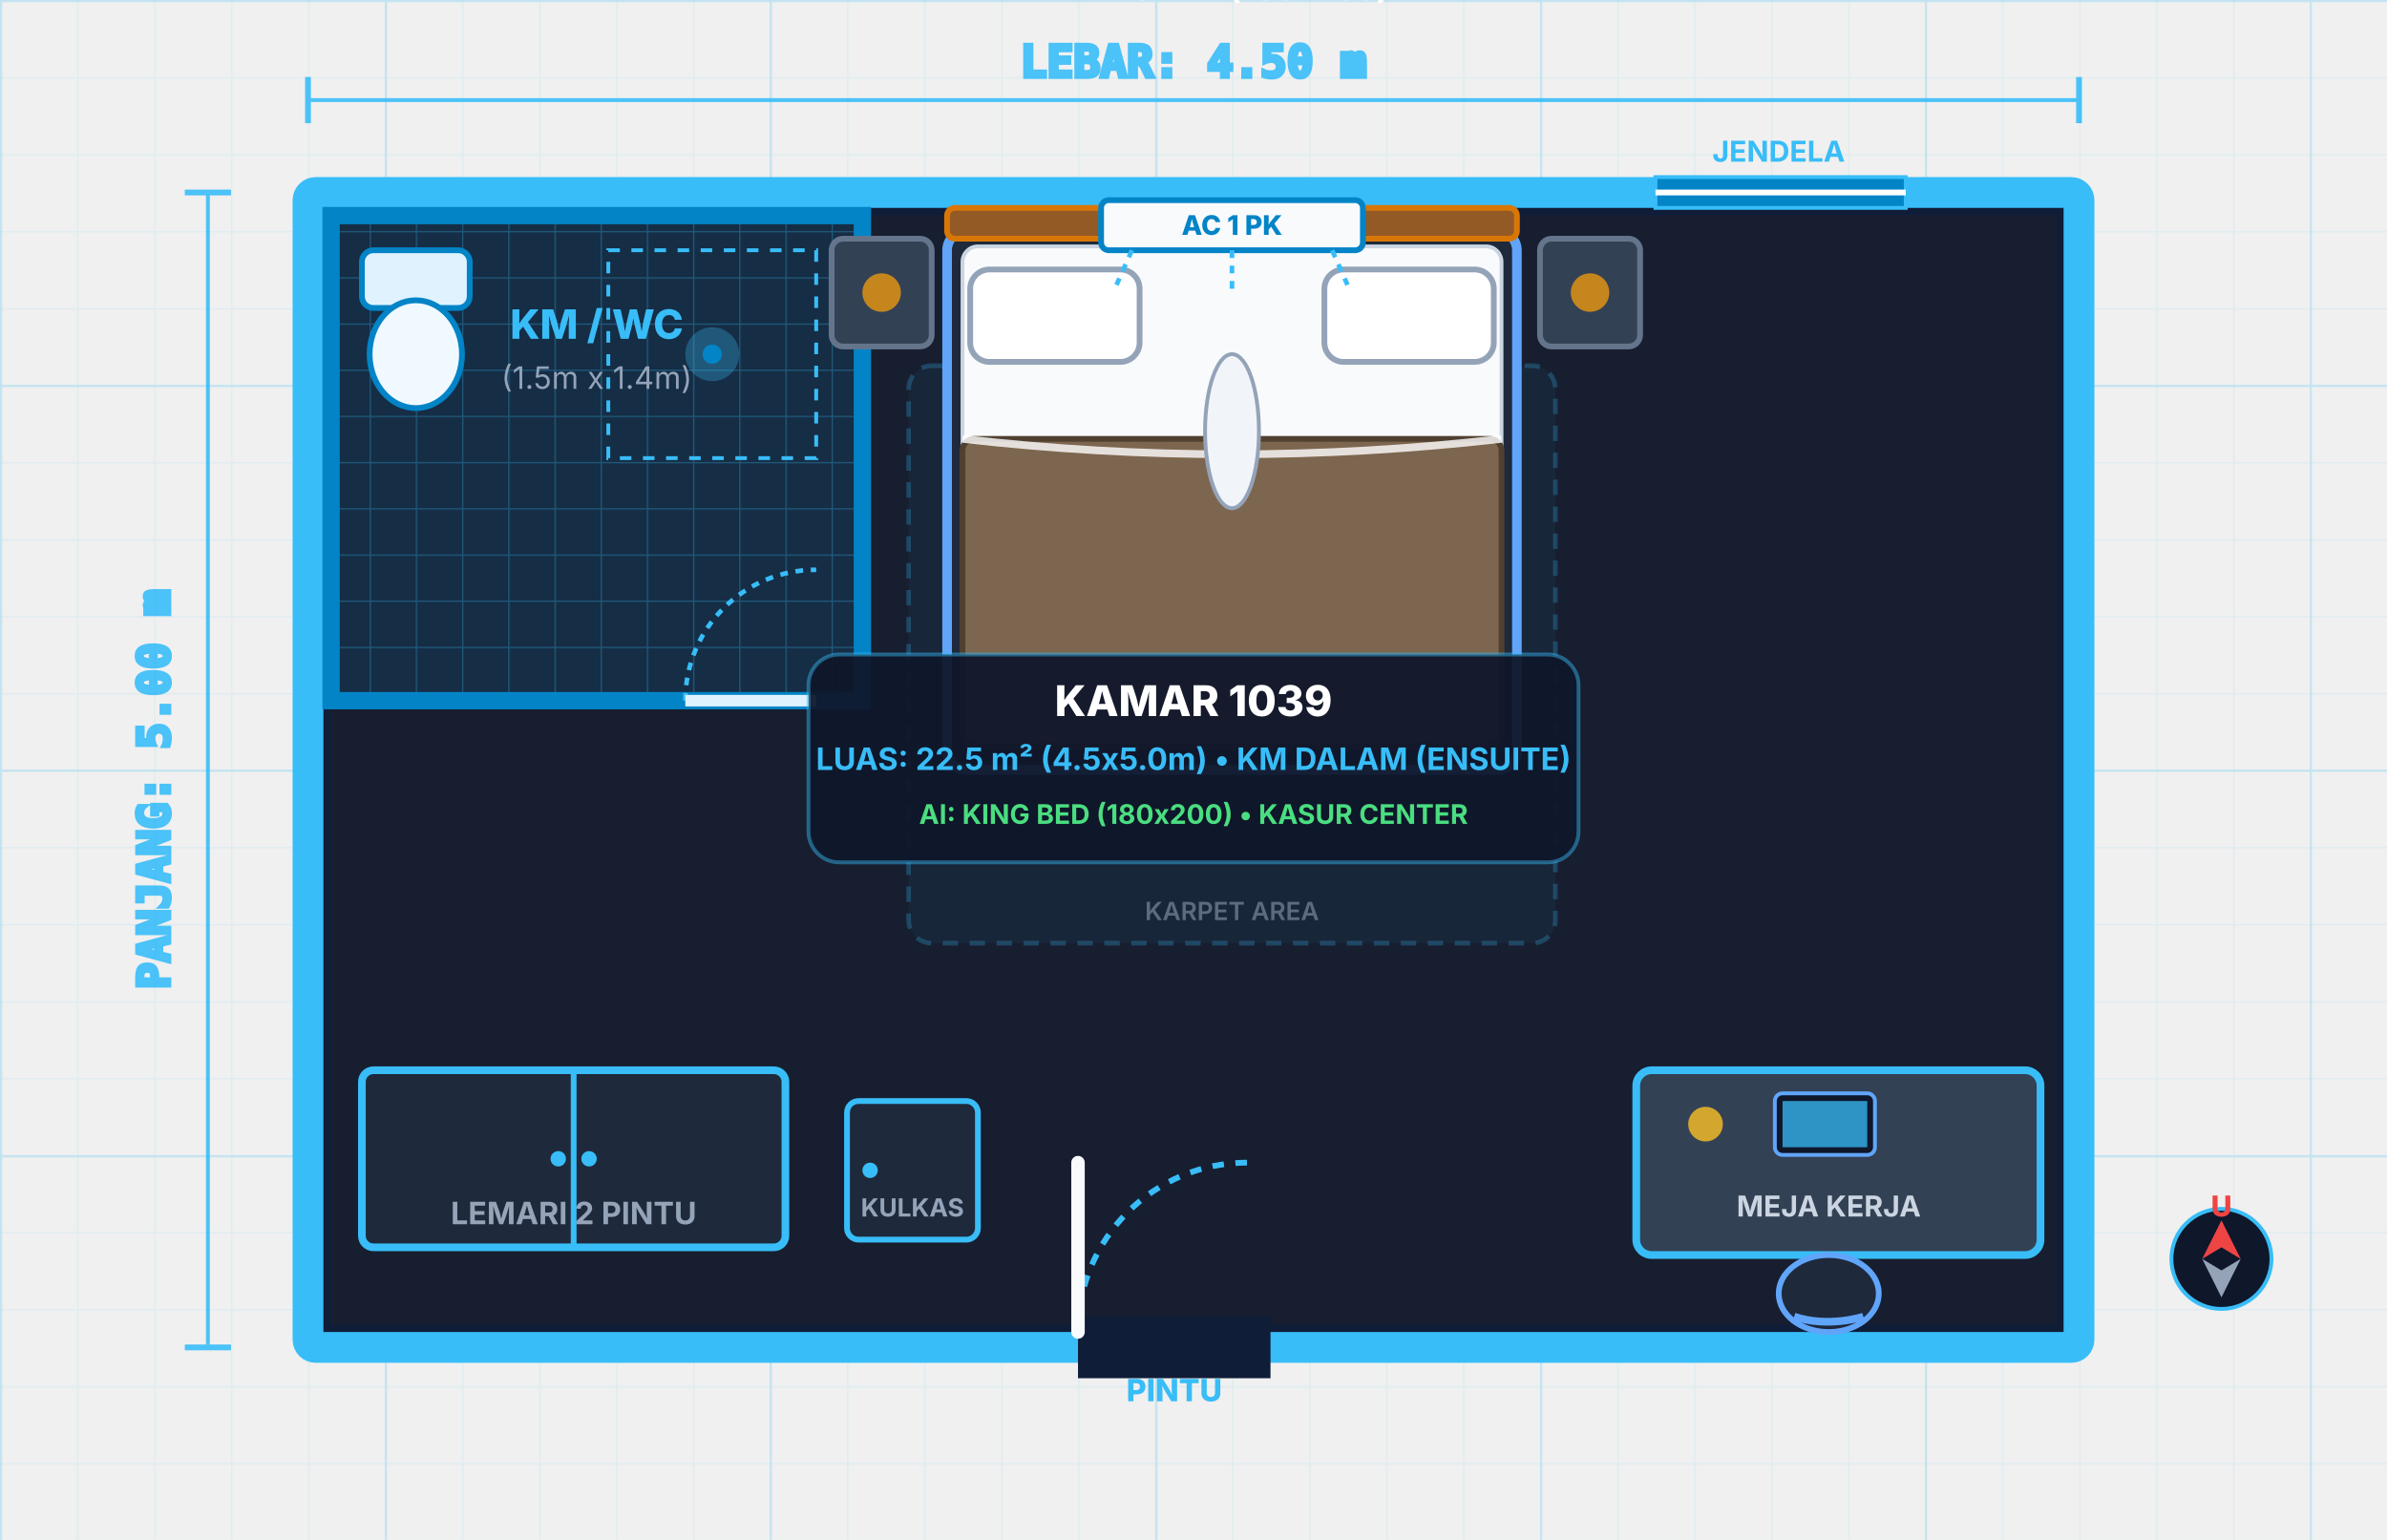
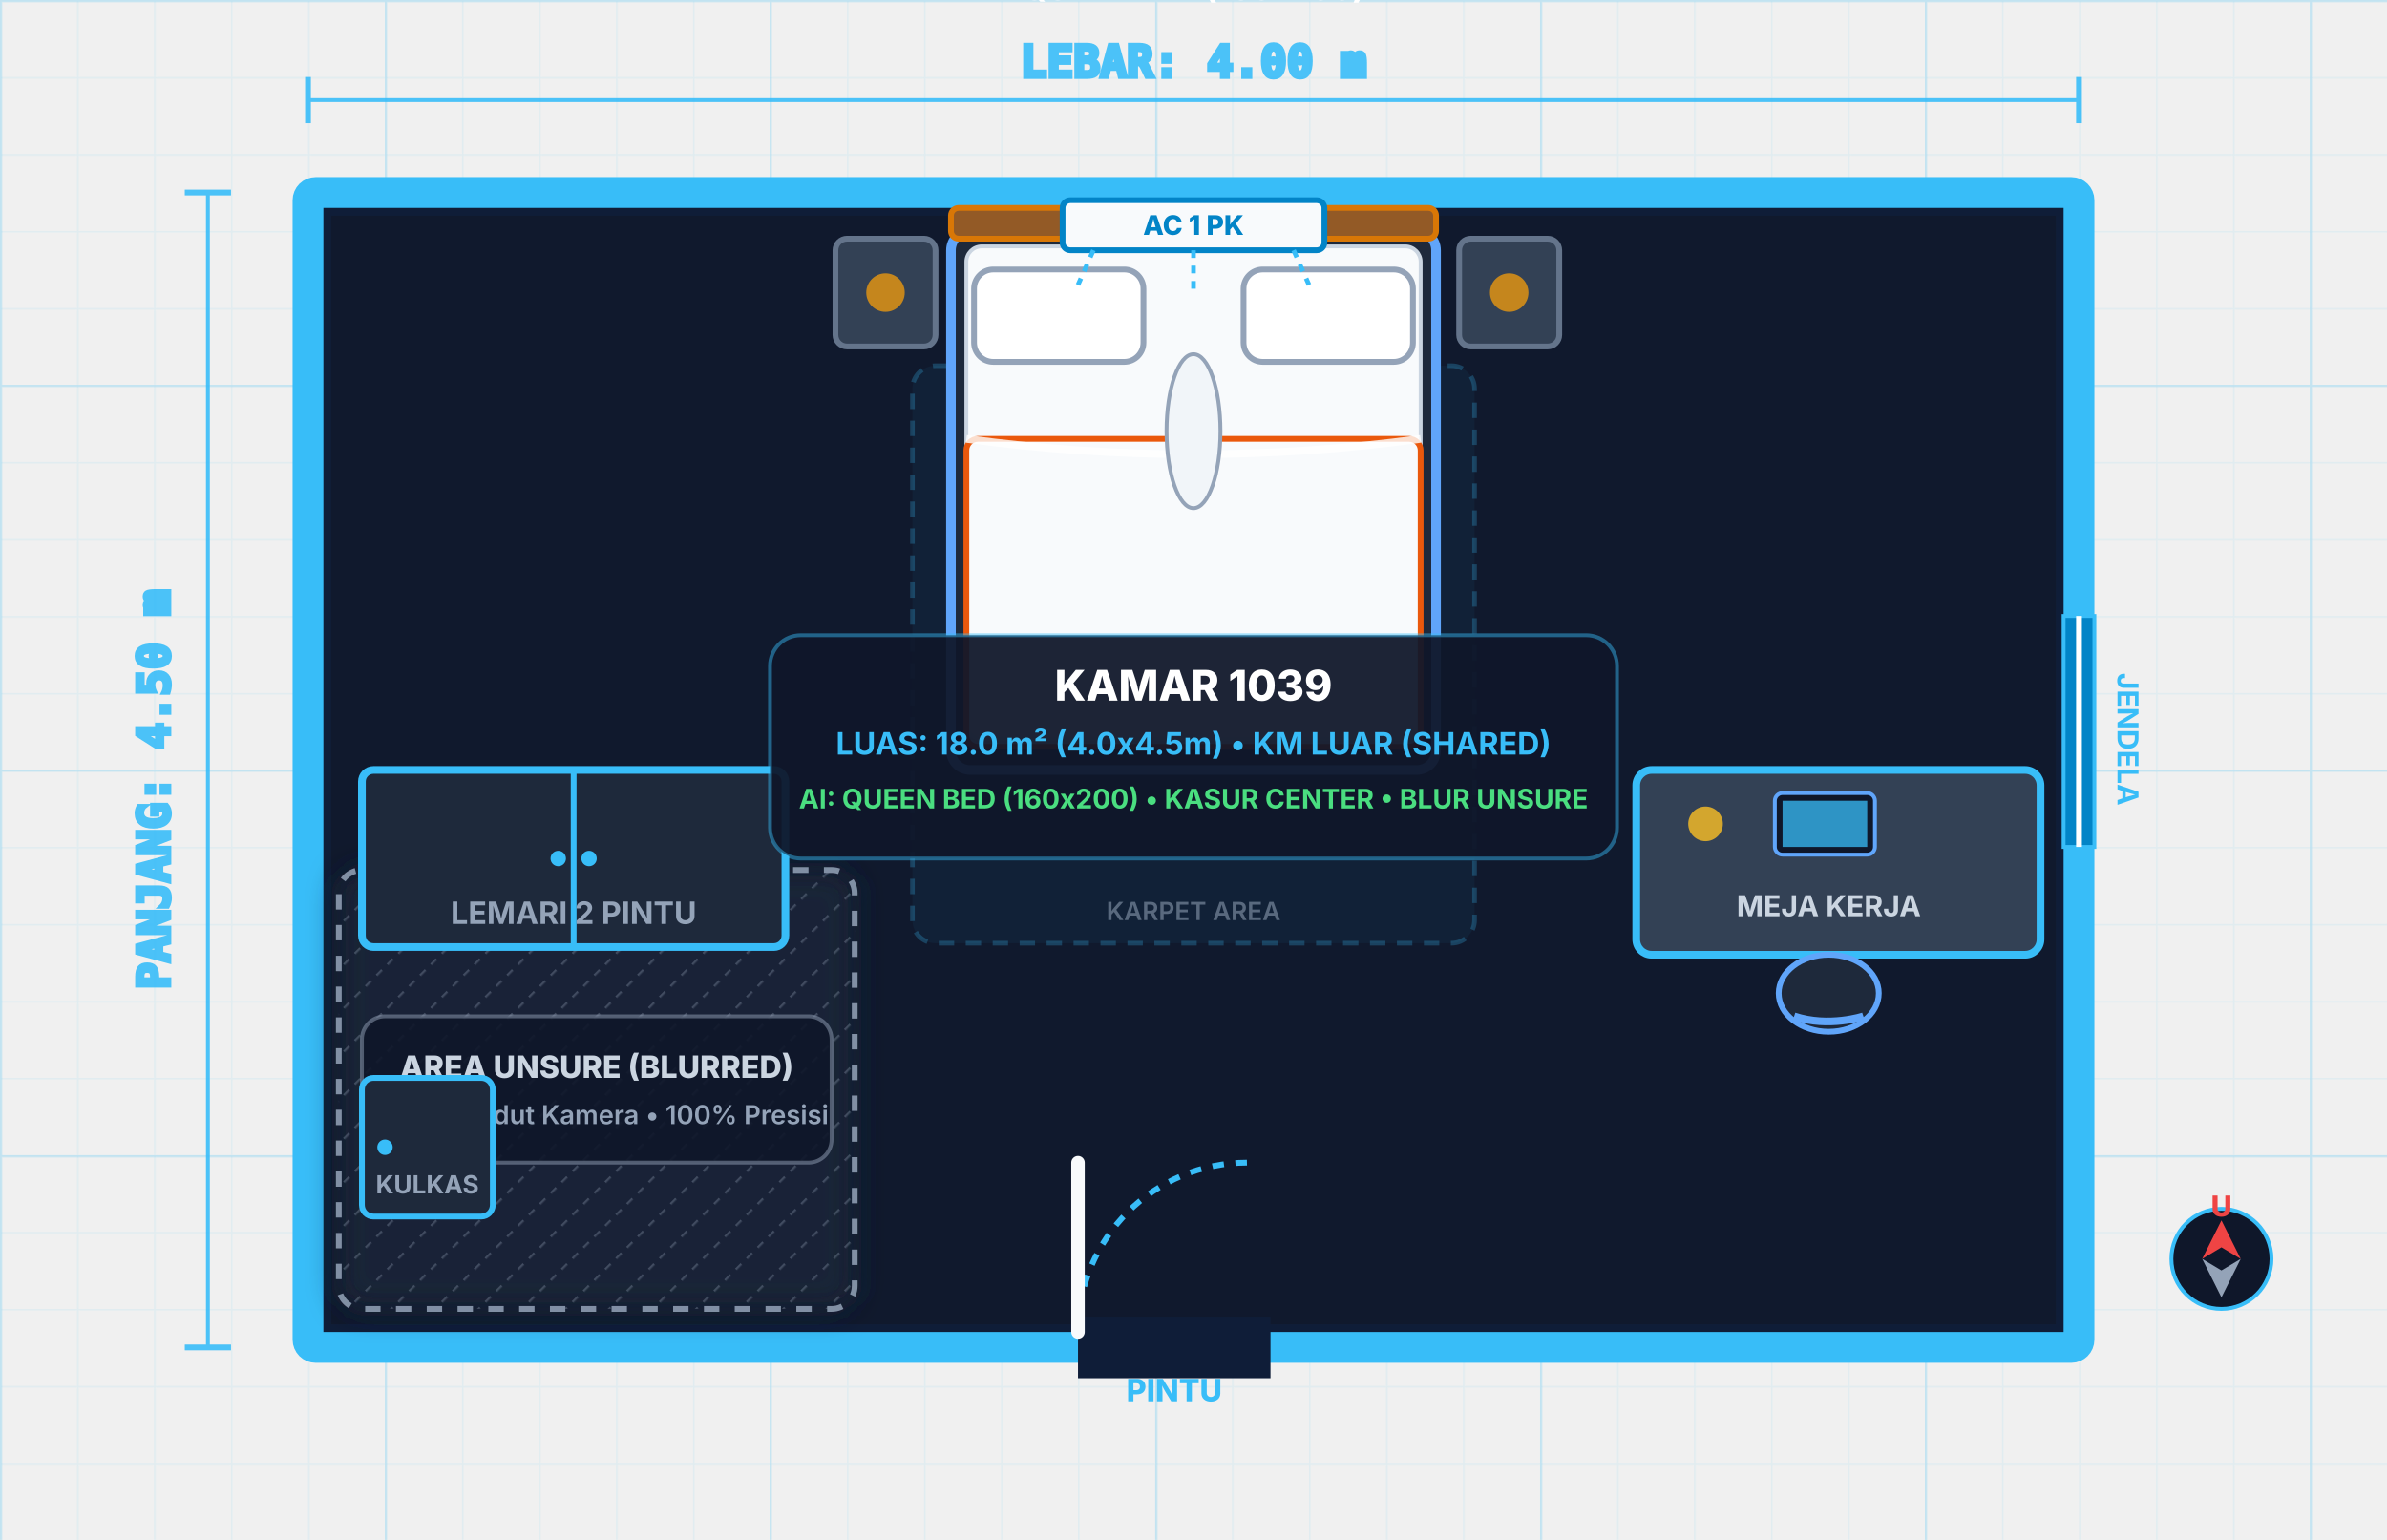
<svg xmlns="http://www.w3.org/2000/svg" viewBox="0 0 620 400" width="100%" height="100%" style="background:#0b1329; border-radius:12px; font-family:'Inter',system-ui,sans-serif;">
  <defs>
    <pattern id="grid_s_489" width="20" height="20" patternUnits="userSpaceOnUse">
      <path d="M 20 0 L 0 0 0 20" fill="none" stroke="rgba(56, 189, 248, 0.08)" stroke-width="0.8" />
    </pattern>
    <pattern id="grid_m_489" width="100" height="100" patternUnits="userSpaceOnUse">
      <path d="M 100 0 L 0 0 0 100" fill="none" stroke="rgba(56, 189, 248, 0.18)" stroke-width="1.2" />
    </pattern>
    <pattern id="tile_489" width="12" height="12" patternUnits="userSpaceOnUse">
      <rect width="12" height="12" fill="rgba(14, 165, 233, 0.12)" />
      <path d="M 12 0 L 0 0 0 12" fill="none" stroke="rgba(56, 189, 248, 0.28)" stroke-width="0.7" />
    </pattern>
+     <filter id="unsure_blur_489" x="-20%" y="-20%" width="140%" height="140%">
+       <feGaussianBlur stdDeviation="3.8" />
+     </filter>
+     <pattern id="unsure_hatch_489" width="8" height="8" patternTransform="rotate(45 0 0)" patternUnits="userSpaceOnUse">
+       <line x1="0" y1="0" x2="0" y2="8" stroke="rgba(148, 163, 184, 0.35)" stroke-width="1.2" stroke-dasharray="2 2" />
+     </pattern>
  </defs>
  <rect width="620" height="400" fill="url(#grid_s_489)" />
  <rect width="620" height="400" fill="url(#grid_m_489)" />
  <g stroke="#38bdf8" stroke-width="1" opacity="0.9">
    <line x1="80" y1="26" x2="540" y2="26" />
    <line x1="80" y1="20" x2="80" y2="32" stroke-width="1.5" />
    <line x1="540" y1="20" x2="540" y2="32" stroke-width="1.5" />
    <text x="310" y="20" fill="#38bdf8" font-size="11.5" font-weight="700" text-anchor="middle" font-family="monospace">
-       LEBAR: 4.50 m
+       LEBAR: 4.00 m
    </text>
  </g>
  <g stroke="#38bdf8" stroke-width="1" opacity="0.9">
    <line x1="54" y1="50" x2="54" y2="350" />
    <line x1="48" y1="50" x2="60" y2="50" stroke-width="1.5" />
    <line x1="48" y1="350" x2="60" y2="350" stroke-width="1.5" />
    <text x="44" y="205" fill="#38bdf8" font-size="11.5" font-weight="700" text-anchor="middle" font-family="monospace" transform="rotate(-90 44 205)">
-       PANJANG: 5.00 m
+       PANJANG: 4.50 m
    </text>
  </g>
  <rect x="80" y="50" width="460" height="300" fill="#0f1d38" stroke="#38bdf8" stroke-width="8" rx="2" />
-   <rect x="86" y="56" width="448" height="288" fill="#a17e56" opacity="0.22" />
+   <rect x="86" y="56" width="448" height="288" fill="#1e293b" opacity="0.22" />
  <rect x="86" y="56" width="448" height="288" fill="rgba(15, 23, 42, 0.75)" />
  <g>
-     <rect x="86" y="56" width="138" height="126" fill="url(#tile_489)" stroke="#0284c7" stroke-width="4.5" />
-     <text x="155" y="88" fill="#38bdf8" font-size="10.5" font-weight="800" text-anchor="middle">KM / WC</text>
-     <text x="155" y="101" fill="#94a3b8" font-size="8" text-anchor="middle">(1.5m x 1.4m)</text>
-     <rect x="94" y="65" width="28" height="15" rx="3" fill="#e0f2fe" stroke="#0284c7" stroke-width="1.5" />
-     <ellipse cx="108" cy="92" rx="12" ry="14" fill="#f0f9ff" stroke="#0284c7" stroke-width="1.5" />
-     <rect x="158" y="65" width="54" height="54" fill="none" stroke="#38bdf8" stroke-width="1" stroke-dasharray="3 3" />
-     <circle cx="185" cy="92" r="7" fill="#38bdf8" opacity="0.3" />
-     <circle cx="185" cy="92" r="2.5" fill="#0284c7" />
-     <path d="M 178 182 A 34 34 0 0 1 212 148" fill="none" stroke="#38bdf8" stroke-width="1.2" stroke-dasharray="2 2" />
-     <line x1="178" y1="182" x2="212" y2="182" stroke="#e0f2fe" stroke-width="3" />
+     <rect x="88" y="226" width="134" height="114" rx="6" fill="rgba(30, 41, 59, 0.75)" filter="url(#unsure_blur_489)" />
+     <rect x="88" y="226" width="134" height="114" rx="6" fill="url(#unsure_hatch_489)" stroke="#94a3b8" stroke-width="1.5" stroke-dasharray="4 4" opacity="0.85" />
+     <rect x="94" y="264" width="122" height="38" rx="6" fill="rgba(15, 23, 42, 0.9)" stroke="rgba(148, 163, 184, 0.5)" stroke-width="1" />
+     <text x="155.0" y="280" fill="#cbd5e1" font-size="8" font-weight="800" text-anchor="middle">AREA UNSURE (BLURRED)</text>
+     <text x="155.0" y="292" fill="#94a3b8" font-size="6.8" font-weight="600" text-anchor="middle">Di Luar Sudut Kamera • 100% Presisi</text>
  </g>
  <g>
-     <rect x="236" y="95" width="168" height="150" rx="6" fill="rgba(56, 189, 248, 0.05)" stroke="rgba(56, 189, 248, 0.25)" stroke-width="1.2" stroke-dasharray="4 3" />
-     <text x="320.0" y="239" fill="rgba(148, 163, 184, 0.55)" font-size="6.5" font-weight="600" text-anchor="middle">KARPET AREA</text>
+     <rect x="237" y="95" width="146" height="150" rx="6" fill="rgba(56, 189, 248, 0.05)" stroke="rgba(56, 189, 248, 0.25)" stroke-width="1.2" stroke-dasharray="4 3" />
+     <text x="310.0" y="239" fill="rgba(148, 163, 184, 0.55)" font-size="6.5" font-weight="600" text-anchor="middle">KARPET AREA</text>
  </g>
  <g>
-     <rect x="246" y="60" width="148" height="140" rx="5" fill="#1e293b" stroke="#60a5fa" stroke-width="2.5" />
-     <rect x="246" y="54" width="148" height="8" rx="2" fill="#935a26" stroke="#d97706" stroke-width="1.5" />
-     <rect x="250" y="64" width="140" height="128" rx="4" fill="#f8fafc" stroke="#cbd5e1" stroke-width="1" />
-     <rect x="250" y="114" width="140" height="80" rx="3" fill="#775f47" stroke="#504030" stroke-width="1.5" fill-opacity="0.95" />
-     <path d="M 250 114 Q 320.0 122 390 114" fill="none" stroke="#ffffff" stroke-width="2" opacity="0.8" />
-     <rect x="252" y="70" width="44" height="24" rx="5" fill="#ffffff" stroke="#94a3b8" stroke-width="1.5" />
-     <rect x="344" y="70" width="44" height="24" rx="5" fill="#ffffff" stroke="#94a3b8" stroke-width="1.5" />
-     <ellipse cx="320.0" cy="112" rx="7" ry="20" fill="#f1f5f9" stroke="#94a3b8" stroke-width="1" />
-     <text x="320.0" cy="160" fill="#ffffff" font-size="8" font-weight="800" text-anchor="middle">KING BED (180x200)</text>
+     <rect x="247" y="60" width="126" height="140" rx="5" fill="#1e293b" stroke="#60a5fa" stroke-width="2.5" />
+     <rect x="247" y="54" width="126" height="8" rx="2" fill="#935a26" stroke="#d97706" stroke-width="1.5" />
+     <rect x="251" y="64" width="118" height="128" rx="4" fill="#f8fafc" stroke="#cbd5e1" stroke-width="1" />
+     <rect x="251" y="114" width="118" height="80" rx="3" fill="#f8fafc" stroke="#ea580c" stroke-width="1.5" fill-opacity="0.95" />
+     <path d="M 251 114 Q 310.0 122 369 114" fill="none" stroke="#ffffff" stroke-width="2" opacity="0.8" />
+     <rect x="253" y="70" width="44" height="24" rx="5" fill="#ffffff" stroke="#94a3b8" stroke-width="1.5" />
+     <rect x="323" y="70" width="44" height="24" rx="5" fill="#ffffff" stroke="#94a3b8" stroke-width="1.5" />
+     <ellipse cx="310.0" cy="112" rx="7" ry="20" fill="#f1f5f9" stroke="#94a3b8" stroke-width="1" />
+     <text x="310.0" cy="160" fill="#ffffff" font-size="8" font-weight="800" text-anchor="middle">QUEEN BED (160x200)</text>
  </g>
-   <rect x="216" y="62" width="26" height="28" rx="3" fill="#334155" stroke="#64748b" stroke-width="1.5" />
-   <circle cx="229" cy="76" r="5" fill="#f59e0b" opacity="0.75" />
-   <rect x="400" y="62" width="26" height="28" rx="3" fill="#334155" stroke="#64748b" stroke-width="1.5" />
-   <circle cx="413" cy="76" r="5" fill="#f59e0b" opacity="0.75" />
+   <rect x="217" y="62" width="26" height="28" rx="3" fill="#334155" stroke="#64748b" stroke-width="1.5" />
+   <circle cx="230" cy="76" r="5" fill="#f59e0b" opacity="0.75" />
+   <rect x="379" y="62" width="26" height="28" rx="3" fill="#334155" stroke="#64748b" stroke-width="1.5" />
+   <circle cx="392" cy="76" r="5" fill="#f59e0b" opacity="0.75" />
  <g>
-     <rect x="94" y="278" width="110" height="46" rx="3" fill="#1e293b" stroke="#38bdf8" stroke-width="2" />
-     <line x1="149" y1="278" x2="149" y2="324" stroke="#38bdf8" stroke-width="1.5" />
-     <circle cx="145" cy="301" r="2" fill="#38bdf8" />
-     <circle cx="153" cy="301" r="2" fill="#38bdf8" />
-     <text x="149" y="318" fill="#94a3b8" font-size="8" font-weight="700" text-anchor="middle">LEMARI 2 PINTU</text>
+     <rect x="94" y="200" width="110" height="46" rx="3" fill="#1e293b" stroke="#38bdf8" stroke-width="2" />
+     <line x1="149" y1="200" x2="149" y2="246" stroke="#38bdf8" stroke-width="1.5" />
+     <circle cx="145" cy="223" r="2" fill="#38bdf8" />
+     <circle cx="153" cy="223" r="2" fill="#38bdf8" />
+     <text x="149" y="240" fill="#94a3b8" font-size="8" font-weight="700" text-anchor="middle">LEMARI 2 PINTU</text>
  </g>
  <g>
-     <rect x="425" y="278" width="105" height="48" rx="4" fill="#334155" stroke="#38bdf8" stroke-width="2" />
-     <rect x="461" y="284" width="26" height="16" rx="2" fill="#0f172a" stroke="#60a5fa" stroke-width="1" />
-     <rect x="463" y="286" width="22" height="12" fill="#38bdf8" opacity="0.75" />
-     <circle cx="443" cy="292" r="4.5" fill="#fbbf24" opacity="0.8" />
-     <ellipse cx="475" cy="336" rx="13" ry="10" fill="#1e293b" stroke="#60a5fa" stroke-width="1.5" />
-     <path d="M 466 342 C 475 345 484 342 484 342" stroke="#60a5fa" stroke-width="2" fill="none" />
-     <text x="475" y="316" fill="#cbd5e1" font-size="7.5" font-weight="700" text-anchor="middle">MEJA KERJA</text>
+     <rect x="425" y="200" width="105" height="48" rx="4" fill="#334155" stroke="#38bdf8" stroke-width="2" />
+     <rect x="461" y="206" width="26" height="16" rx="2" fill="#0f172a" stroke="#60a5fa" stroke-width="1" />
+     <rect x="463" y="208" width="22" height="12" fill="#38bdf8" opacity="0.75" />
+     <circle cx="443" cy="214" r="4.5" fill="#fbbf24" opacity="0.8" />
+     <ellipse cx="475" cy="258" rx="13" ry="10" fill="#1e293b" stroke="#60a5fa" stroke-width="1.5" />
+     <path d="M 466 264 C 475 267 484 264 484 264" stroke="#60a5fa" stroke-width="2" fill="none" />
+     <text x="475" y="238" fill="#cbd5e1" font-size="7.5" font-weight="700" text-anchor="middle">MEJA KERJA</text>
  </g>
  <g>
-     <rect x="286" y="52" width="68" height="13" rx="2" fill="#f8fafc" stroke="#0284c7" stroke-width="1.5" />
-     <path d="M 294 65 L 290 74" stroke="#38bdf8" stroke-width="1.2" stroke-dasharray="2 2" />
-     <path d="M 320 65 L 320 76" stroke="#38bdf8" stroke-width="1.2" stroke-dasharray="2 2" />
-     <path d="M 346 65 L 350 74" stroke="#38bdf8" stroke-width="1.2" stroke-dasharray="2 2" />
-     <text x="320" y="61" fill="#0284c7" font-size="7" font-weight="800" text-anchor="middle">AC 1 PK</text>
+     <rect x="276" y="52" width="68" height="13" rx="2" fill="#f8fafc" stroke="#0284c7" stroke-width="1.5" />
+     <path d="M 284 65 L 280 74" stroke="#38bdf8" stroke-width="1.2" stroke-dasharray="2 2" />
+     <path d="M 310 65 L 310 76" stroke="#38bdf8" stroke-width="1.2" stroke-dasharray="2 2" />
+     <path d="M 336 65 L 340 74" stroke="#38bdf8" stroke-width="1.2" stroke-dasharray="2 2" />
+     <text x="310" y="61" fill="#0284c7" font-size="7" font-weight="800" text-anchor="middle">AC 1 PK</text>
  </g>
  <g>
-     <rect x="220" y="286" width="34" height="36" rx="3" fill="#1e293b" stroke="#38bdf8" stroke-width="1.5" />
-     <circle cx="226" cy="304" r="2" fill="#38bdf8" />
-     <text x="237" y="316" fill="#94a3b8" font-size="6.5" font-weight="700" text-anchor="middle">KULKAS</text>
+     <rect x="94" y="280" width="34" height="36" rx="3" fill="#1e293b" stroke="#38bdf8" stroke-width="1.5" />
+     <circle cx="100" cy="298" r="2" fill="#38bdf8" />
+     <text x="111" y="310" fill="#94a3b8" font-size="6.5" font-weight="700" text-anchor="middle">KULKAS</text>
  </g>
  <g>
-     <rect x="430" y="46" width="65" height="8" fill="#0284c7" stroke="#38bdf8" stroke-width="1" />
-     <line x1="430" y1="50" x2="495" y2="50" stroke="#ffffff" stroke-width="1.5" />
-     <text x="462" y="42" fill="#38bdf8" font-size="7.5" font-weight="700" text-anchor="middle">JENDELA</text>
+     <rect x="536" y="160" width="8" height="60" fill="#0284c7" stroke="#38bdf8" stroke-width="1" />
+     <line x1="540" y1="160" x2="540" y2="220" stroke="#ffffff" stroke-width="1.5" />
+     <text x="550" y="192" fill="#38bdf8" font-size="7.5" font-weight="700" text-anchor="middle" transform="rotate(90 550 192)">JENDELA</text>
  </g>
  <g>
    <rect x="280" y="342" width="50" height="16" fill="#0f1d38" />
    <path d="M 280 346 A 44 44 0 0 1 324 302" fill="none" stroke="#38bdf8" stroke-width="1.5" stroke-dasharray="3 3" />
    <line x1="280" y1="346" x2="280" y2="302" stroke="#f8fafc" stroke-width="3.5" stroke-linecap="round" />
    <text x="305" y="364" fill="#38bdf8" font-size="8" font-weight="800" text-anchor="middle">PINTU</text>
  </g>
  <g>
-     <rect x="210" y="170" width="200" height="54" rx="8" fill="rgba(15, 23, 42, 0.94)" stroke="rgba(56, 189, 248, 0.45)" stroke-width="1" />
-     <text x="310" y="186" fill="#ffffff" font-size="11" font-weight="800" text-anchor="middle">KAMAR 1039</text>
-     <text x="310" y="200" fill="#38bdf8" font-size="8" font-weight="700" text-anchor="middle">LUAS: 22.5 m² (4.5x5.0m) • KM DALAM (ENSUITE)</text>
-     <text x="310" y="214" fill="#4ade80" font-size="7" font-weight="700" text-anchor="middle">AI: KING BED (180x200) • KASUR CENTER</text>
+     <rect x="200" y="165" width="220" height="58" rx="8" fill="rgba(15, 23, 42, 0.94)" stroke="rgba(56, 189, 248, 0.45)" stroke-width="1" />
+     <text x="310" y="182" fill="#ffffff" font-size="11" font-weight="800" text-anchor="middle">KAMAR 1039</text>
+     <text x="310" y="196" fill="#38bdf8" font-size="8" font-weight="700" text-anchor="middle">LUAS: 18.0 m² (4.0x4.5m) • KM LUAR (SHARED)</text>
+     <text x="310" y="210" fill="#4ade80" font-size="7" font-weight="700" text-anchor="middle">AI: QUEEN BED (160x200) • KASUR CENTER • BLUR UNSURE</text>
  </g>
  <g transform="translate(562, 312)">
    <circle cx="15" cy="15" r="13" fill="#0f172a" stroke="#38bdf8" stroke-width="1" />
    <path d="M 15 5 L 20 15 L 15 12 L 10 15 Z" fill="#ef4444" />
    <path d="M 15 25 L 20 15 L 15 18 L 10 15 Z" fill="#94a3b8" />
    <text x="15" y="4" fill="#ef4444" font-size="7.5" font-weight="800" text-anchor="middle">U</text>
  </g>
</svg>
